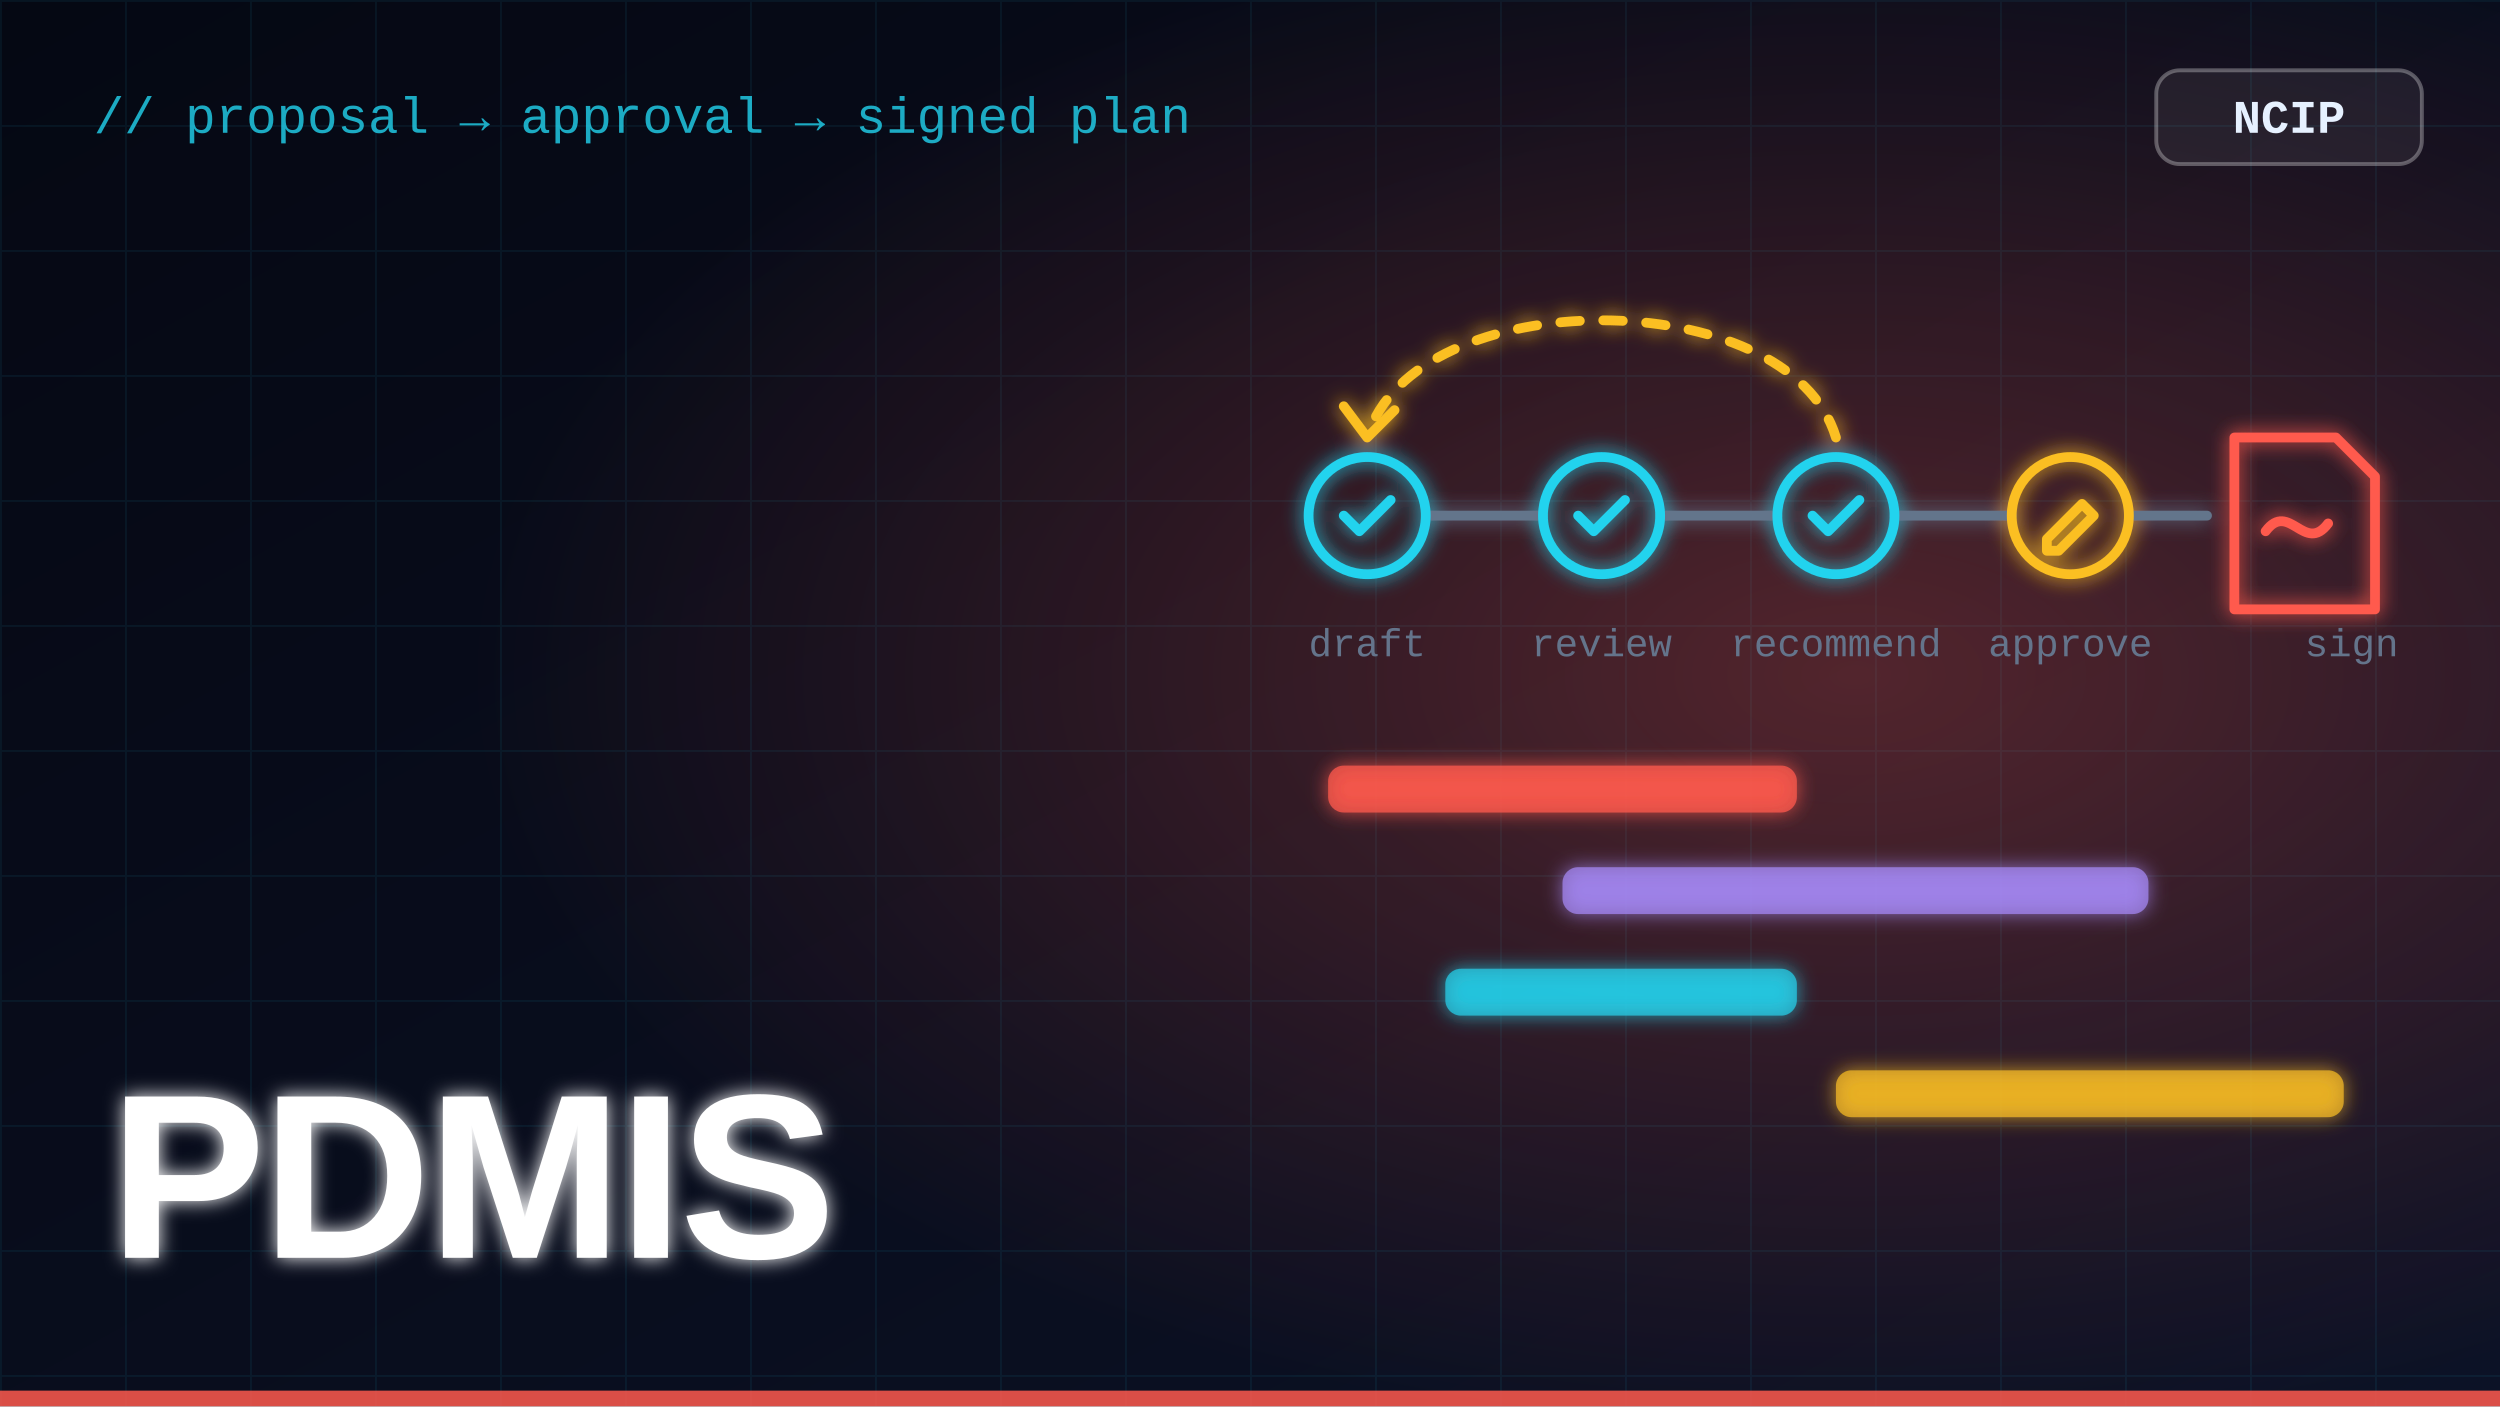
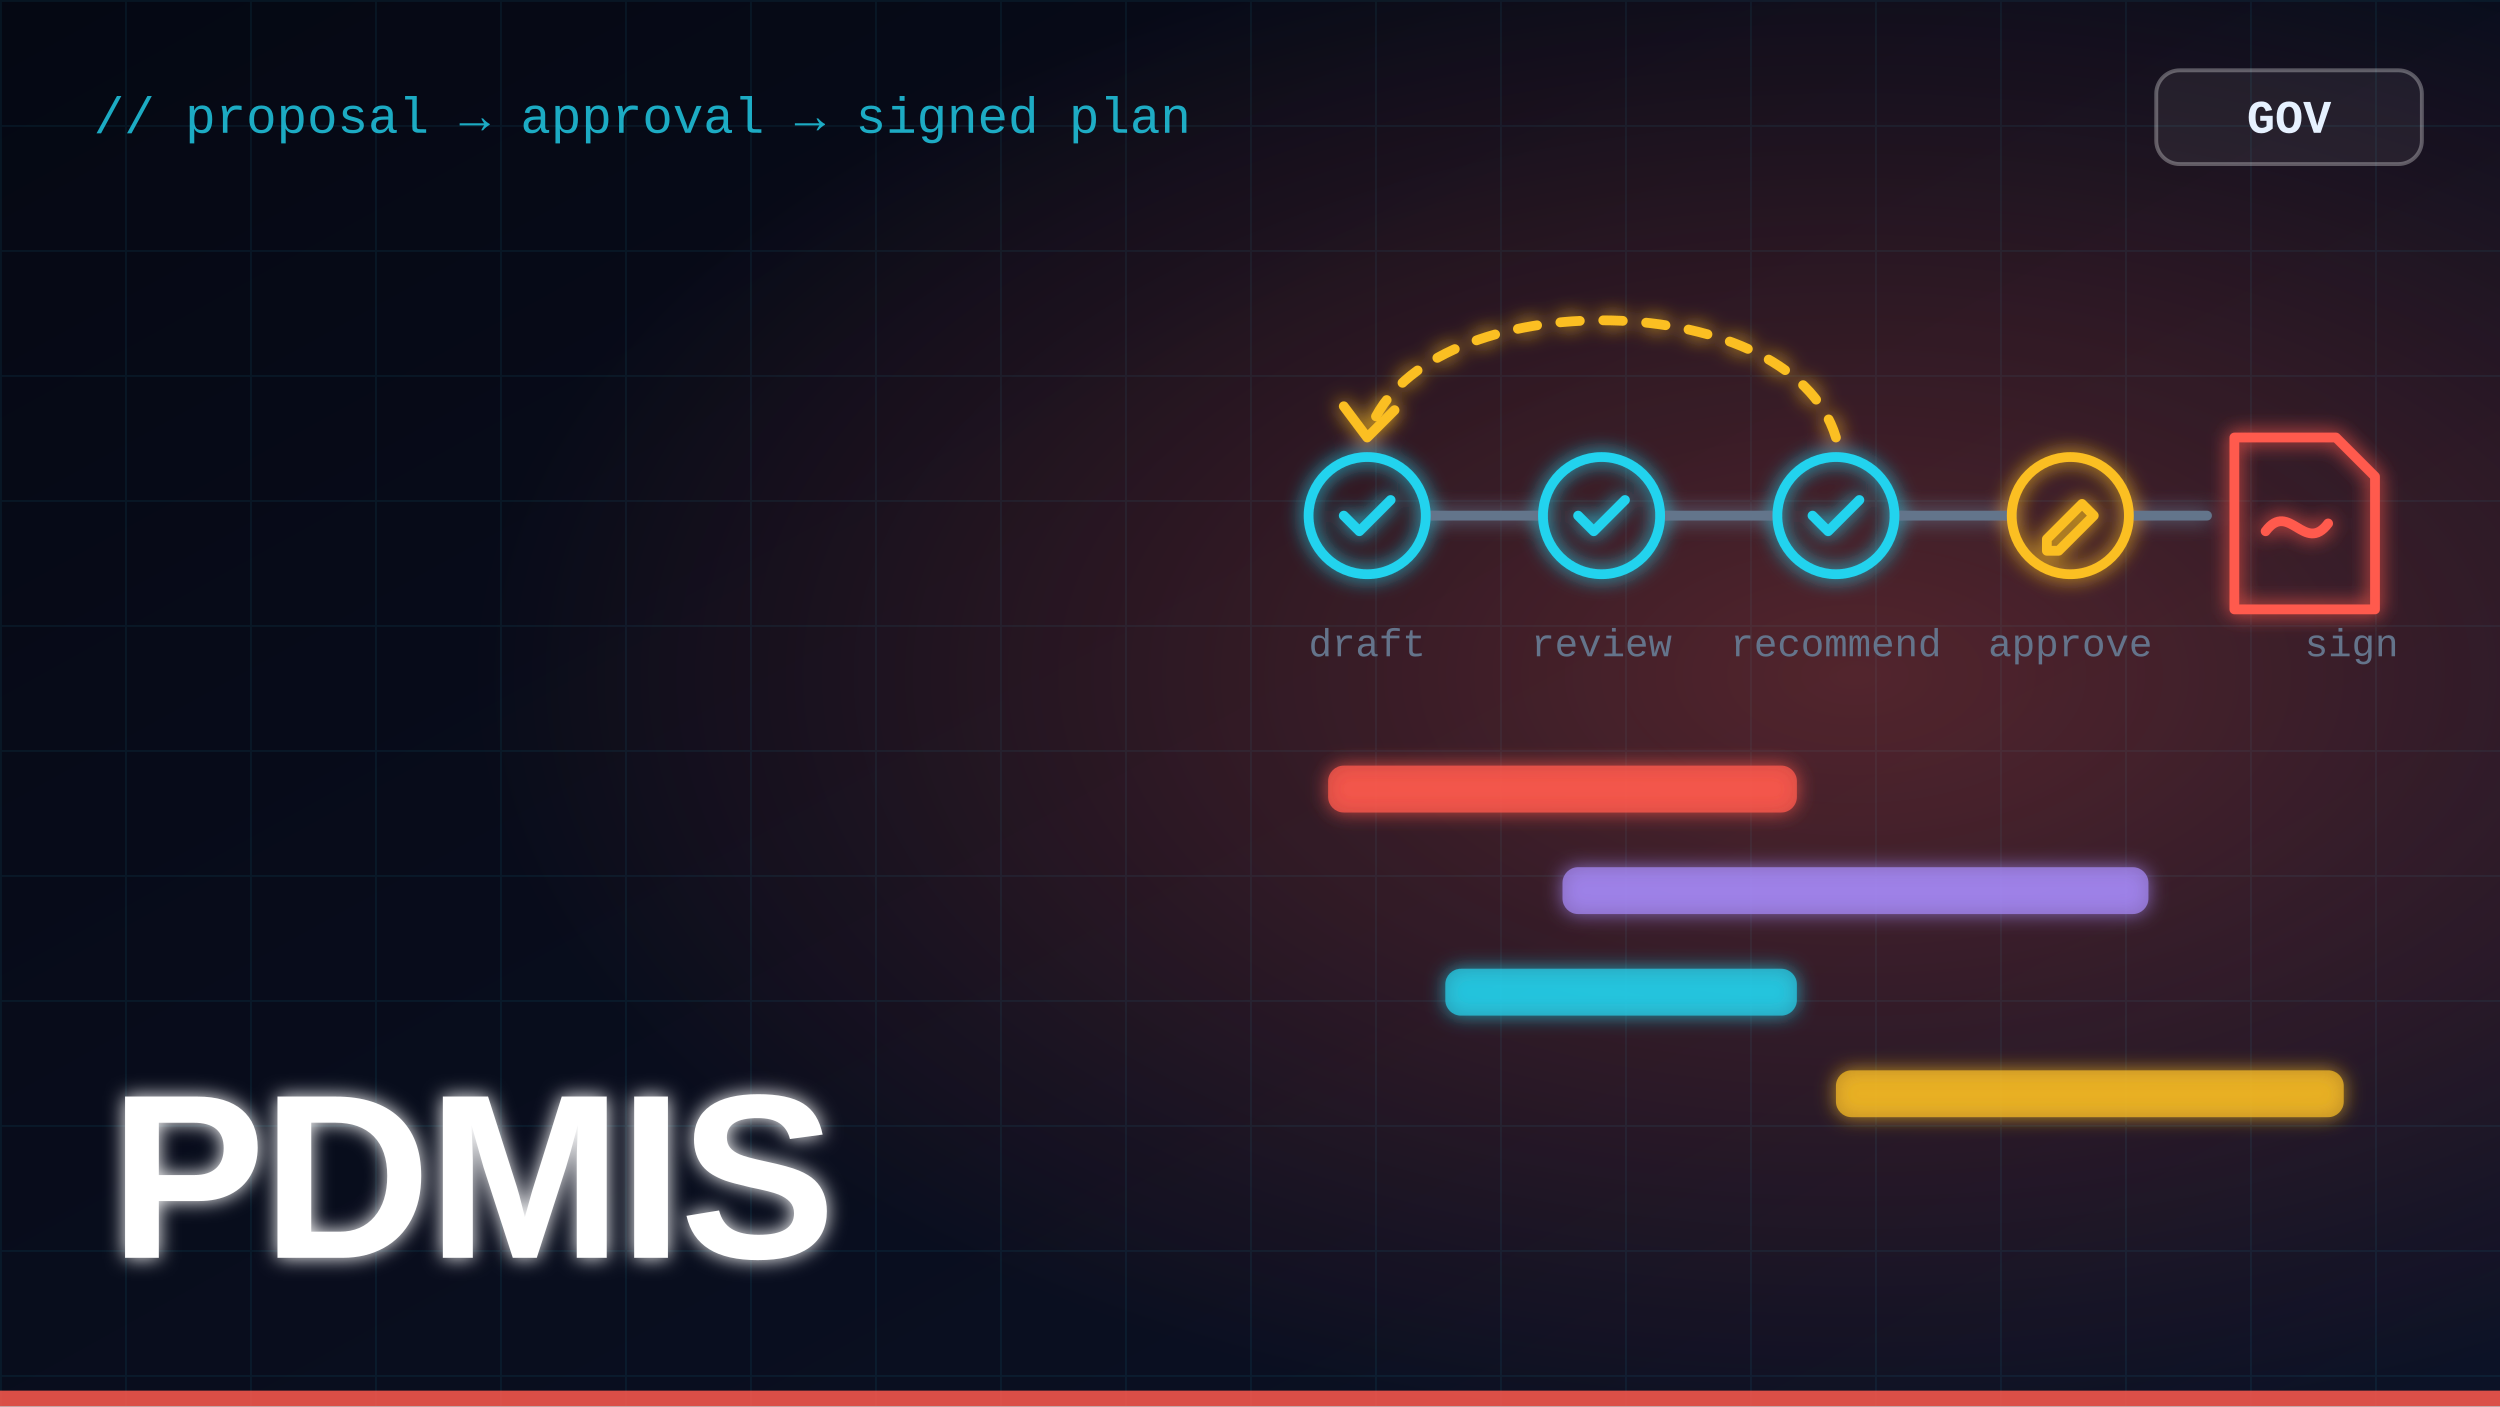
<svg xmlns="http://www.w3.org/2000/svg" viewBox="0 0 640 360" width="640" height="360">
  <defs>
    <linearGradient id="bg" x1="0" y1="0" x2="1" y2="1">
      <stop offset="0" stop-color="#050813" />
      <stop offset="1" stop-color="#0c1226" />
    </linearGradient>
    <radialGradient id="glow" cx="0.74" cy="0.48" r="0.55">
      <stop offset="0" stop-color="#ff5a4e" stop-opacity="0.30" />
      <stop offset="1" stop-color="#ff5a4e" stop-opacity="0" />
    </radialGradient>
    <pattern id="grid" width="32" height="32" patternUnits="userSpaceOnUse">
      <path d="M32 0H0V32" fill="none" stroke="#22d3ee" stroke-opacity="0.07" />
    </pattern>
    <filter id="neon" x="-30%" y="-30%" width="160%" height="160%">
      <feGaussianBlur stdDeviation="2.4" result="b" />
      <feMerge>
        <feMergeNode in="b" />
        <feMergeNode in="SourceGraphic" />
      </feMerge>
    </filter>
  </defs>
  <rect width="640" height="360" fill="url(#bg)" />
  <rect width="640" height="360" fill="url(#grid)" />
  <rect width="640" height="360" fill="url(#glow)" />
  <g filter="url(#neon)" fill="none" stroke-width="2.5" stroke-linecap="round" stroke-linejoin="round">
    <path d="M365 132h30M425 132h30M485 132h30M545 132h20" stroke="#64748b" />
    <circle cx="350" cy="132" r="15" stroke="#22d3ee" />
    <path d="M344 132l4 4 8-8" stroke="#22d3ee" />
    <circle cx="410" cy="132" r="15" stroke="#22d3ee" />
    <path d="M404 132l4 4 8-8" stroke="#22d3ee" />
    <circle cx="470" cy="132" r="15" stroke="#22d3ee" />
    <path d="M464 132l4 4 8-8" stroke="#22d3ee" />
    <circle cx="530" cy="132" r="15" stroke="#fbbf24" />
    <path d="M524 138l9-9 3 3-9 9h-3z" stroke="#fbbf24" />
    <path d="M572 112h26l10 10v34h-36z" stroke="#ff5a4e" />
    <path d="M580 136c6-8 10 6 16-2" stroke="#ff5a4e" />
    <path d="M470 112C458 72 362 72 350 112" stroke="#fbbf24" stroke-dasharray="5 6" />
    <path d="M344 104l6 8 7-7" stroke="#fbbf24" />
    <rect x="340" y="196" width="120" height="12" rx="4" fill="#ff5a4e" fill-opacity=".75" stroke="none" />
    <rect x="400" y="222" width="150" height="12" rx="4" fill="#a78bfa" fill-opacity=".7" stroke="none" />
    <rect x="370" y="248" width="90" height="12" rx="4" fill="#22d3ee" fill-opacity=".7" stroke="none" />
    <rect x="470" y="274" width="130" height="12" rx="4" fill="#fbbf24" fill-opacity=".7" stroke="none" />
  </g>
  <text x="350" y="168" font-family="Consolas,'Courier New',monospace" font-size="10" font-weight="400" fill="#64748b" fill-opacity="1" text-anchor="middle">draft</text>
  <text x="410" y="168" font-family="Consolas,'Courier New',monospace" font-size="10" font-weight="400" fill="#64748b" fill-opacity="1" text-anchor="middle">review</text>
  <text x="470" y="168" font-family="Consolas,'Courier New',monospace" font-size="10" font-weight="400" fill="#64748b" fill-opacity="1" text-anchor="middle">recommend</text>
  <text x="530" y="168" font-family="Consolas,'Courier New',monospace" font-size="10" font-weight="400" fill="#64748b" fill-opacity="1" text-anchor="middle">approve</text>
  <text x="602" y="168" font-family="Consolas,'Courier New',monospace" font-size="10" font-weight="400" fill="#64748b" fill-opacity="1" text-anchor="middle">sign</text>
  <text x="24" y="34" font-family="Consolas,'Courier New',monospace" font-size="13" font-weight="400" fill="#22d3ee" fill-opacity="0.8" text-anchor="start">// proposal → approval → signed plan</text>
  <rect x="552" y="18" width="68" height="24" rx="6" fill="#ffffff" fill-opacity=".06" stroke="#ffffff" stroke-opacity=".3" />
-   <text x="586" y="34" font-family="Consolas,'Courier New',monospace" font-size="12" font-weight="700" fill="#e6f1ff" fill-opacity="1" text-anchor="middle">NCIP</text>
+   <text x="586" y="34" font-family="Consolas,'Courier New',monospace" font-size="12" font-weight="700" fill="#e6f1ff" fill-opacity="1" text-anchor="middle">GOV</text>
  <text x="28" y="322" font-family="'Segoe UI','Helvetica Neue',Arial,sans-serif" font-size="60" font-weight="800" fill="#ffffff" filter="url(#neon)" letter-spacing="-1">PDMIS</text>
  <rect x="0" y="356" width="640" height="4" fill="#ff5a4e" fill-opacity="0.85" />
</svg>
